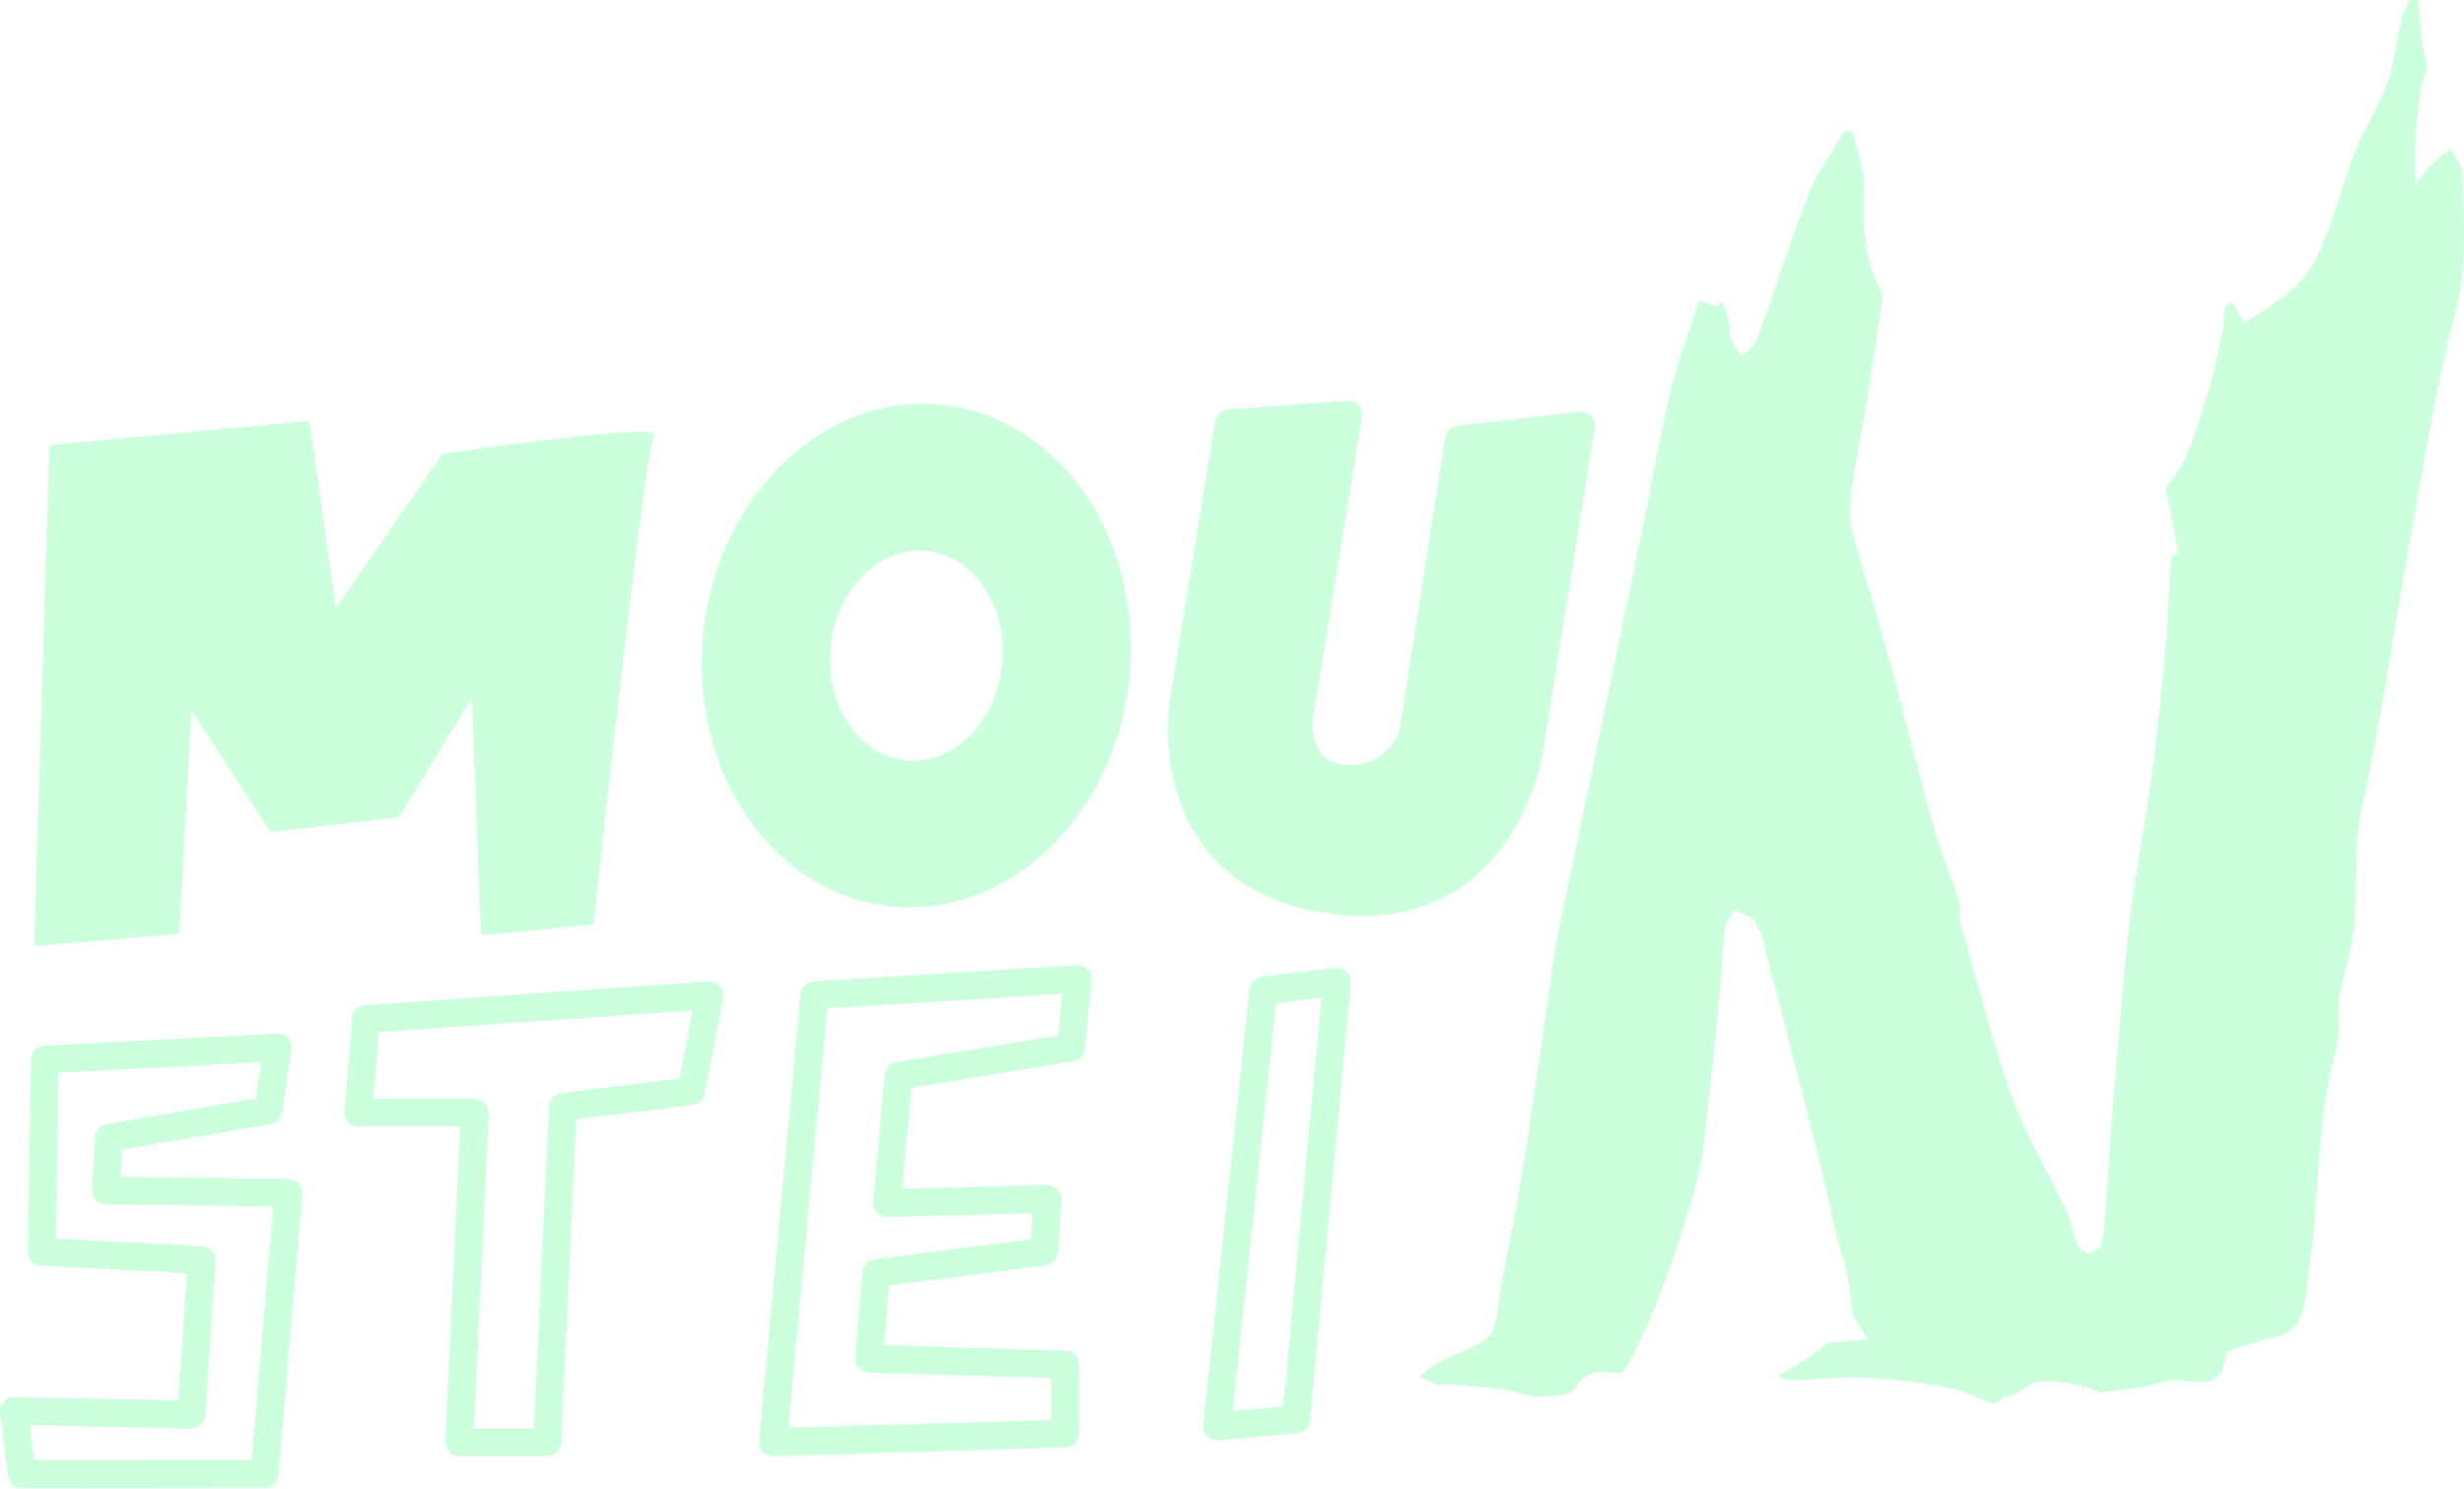
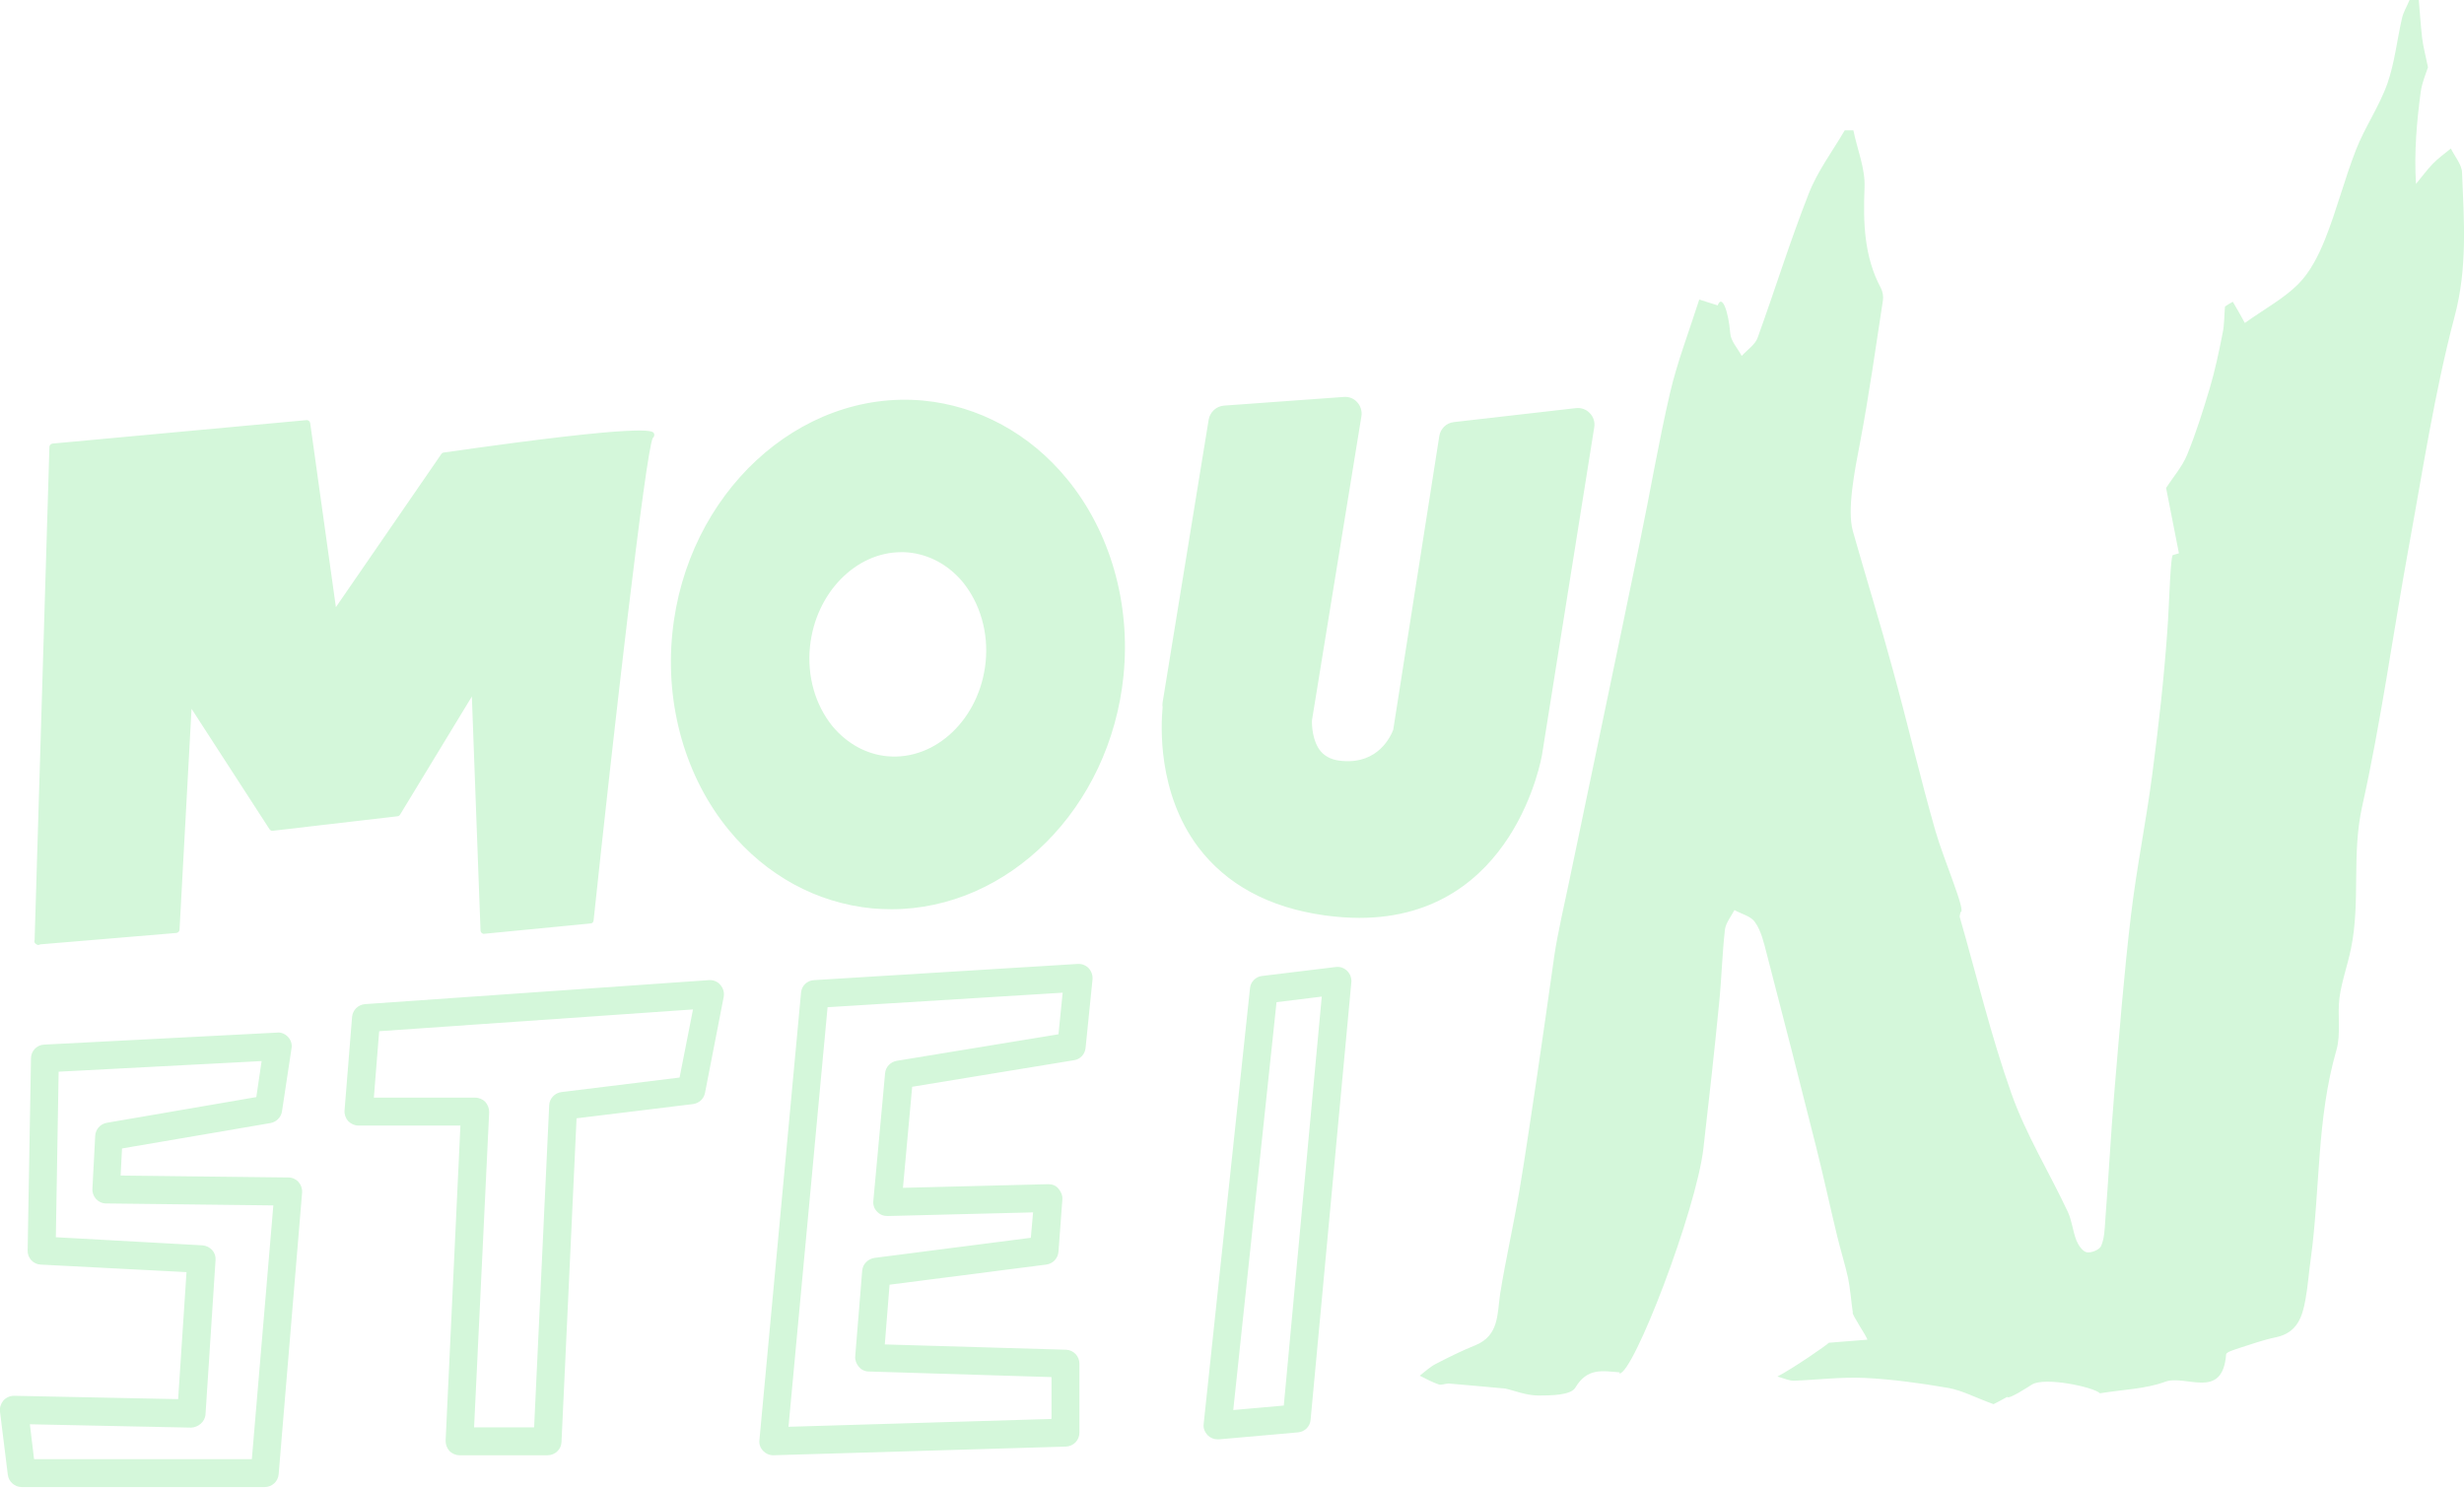
- <svg xmlns="http://www.w3.org/2000/svg" viewBox="0 0 88.282 53.325">
-   <defs>
-     <style>
-             .d {
-                 stroke-width: 0px;
-                 fill: #ccffdd;
-             }
-         </style>
-   </defs>
-   <g>
-     <path class="d" d="M10.338,42.245l-6.011-.078.055-.968,5.31-.911c.212-.037.377-.205.41-.418l.341-2.255c.022-.148-.023-.3-.124-.411-.101-.111-.248-.182-.396-.163l-8.341.426c-.263.013-.47.228-.475.491l-.112,6.887c-.004.269.205.493.474.507l5.223.278-.299,4.553-5.881-.121c-.158-.003-.284.057-.381.165-.097.107-.143.252-.125.396l.276,2.264c.03.251.243.439.496.439h0l8.702-.009c.26,0,.476-.199.498-.458l.853-10.071c.012-.138-.035-.275-.127-.378-.093-.103-.225-.162-.364-.164ZM9.019,52.316l-7.8.009-.152-1.252,5.783.119c.256-.002.491-.201.509-.467l.364-5.535c.009-.134-.036-.266-.125-.365s-.214-.16-.348-.167l-5.248-.279.097-5.938,7.263-.371-.196,1.293-5.346.917c-.229.04-.402.232-.415.465l-.106,1.887c-.008.137.041.27.133.369.093.1.223.157.359.159l5.996.078-.769,9.078Z" />
-     <path class="d" d="M25.392,35.166l-12.318.854c-.247.018-.444.213-.464.459l-.269,3.352c-.011.14.037.276.131.379.094.103.228.161.367.161h3.646l-.529,11.287c-.006.137.043.27.138.368.094.1.225.155.362.155h3.149c.267,0,.487-.21.5-.477l.543-11.594,4.175-.51c.215-.026.389-.188.43-.401l.663-3.439c.03-.152-.014-.31-.116-.426-.103-.117-.248-.181-.409-.168ZM24.342,38.652l-4.233.517c-.242.029-.427.229-.439.473l-.541,11.539h-2.148l.529-11.287c.006-.137-.043-.27-.138-.368-.094-.1-.225-.155-.362-.155h-3.629l.191-2.383,11.24-.778-.471,2.443Z" />
-     <path class="d" d="M38.585,34.583l-9.436.583c-.246.016-.444.207-.467.453l-1.489,16.016c-.013.143.036.283.133.388.095.102.227.158.365.158h.015l10.472-.31c.271-.008.485-.229.485-.5v-2.47c0-.271-.215-.491-.485-.5l-6.498-.196.178-2.136,5.61-.725c.236-.03.417-.223.435-.46l.135-1.883c.01-.141-.04-.279-.137-.382-.098-.102-.248-.152-.375-.154l-5.201.134.333-3.62,5.794-.946c.224-.036.395-.219.417-.443l.244-2.458c.015-.146-.036-.291-.138-.396-.102-.106-.248-.166-.391-.152ZM37.912,37.108l-5.797.947c-.225.036-.396.221-.417.447l-.419,4.565c-.013.143.036.283.133.388.098.104.252.161.378.158l5.212-.135-.066.926-5.605.724c-.234.03-.415.22-.434.454l-.255,3.063c-.012.137.034.272.125.375s.221.163.358.167l6.54.198v1.499l-9.421.278,1.397-15.026,8.422-.521-.148,1.491Z" />
-     <path class="d" d="M47.842,34.683l-2.636.317c-.231.027-.413.212-.438.443l-1.659,15.617c-.016.148.036.297.141.403.094.096.223.149.356.149.015,0,.03,0,.045-.002l2.83-.255c.24-.021.431-.212.453-.451l1.466-15.68c.014-.15-.041-.3-.149-.405-.107-.104-.26-.157-.408-.138ZM45.977,50.398l-1.809.163,1.553-14.615,1.625-.196-1.369,14.648Z" />
-     <path class="d" d="M1.355,33.893h.011l4.953-.42c.062-.006.111-.056.114-.118l.426-7.907,2.791,4.309c.026.039.076.067.12.056l4.473-.523c.038-.004.072-.026.092-.059l2.572-4.225.319,8.383c.001.034.017.066.043.089.025.023.056.038.094.03l3.805-.367c.059-.005.106-.052.112-.11.715-6.701,1.873-16.836,2.121-17.285.055-.062.048-.13.024-.174-.049-.092-.198-.362-7.521.684-.035.005-.065.024-.085.053l-3.78,5.486-.931-6.594c-.008-.066-.069-.123-.135-.106l-9.093.841c-.062.005-.111.058-.113.12l-.538,17.71c0,.036.013.07.039.095.023.022.054.034.086.034Z" />
-     <path class="d" d="M55.264,27.063l1.875-11.729c.024-.154-.024-.312-.133-.425-.107-.112-.257-.167-.418-.151l-4.366.495c-.224.025-.402.197-.438.42l-1.64,10.497c-.019.054-.468,1.338-1.917,1.232-.39-.026-.674-.152-.871-.384-.387-.455-.328-1.186-.329-1.186l1.773-10.892c.025-.15-.021-.305-.124-.418-.104-.112-.257-.178-.405-.161l-4.275.312c-.23.018-.42.19-.457.419l-1.647,10.132s0,.005,0,.007c-.017.118-.405,2.9,1.234,5.092.988,1.322,2.487,2.133,4.457,2.411.436.062.847.091,1.237.091,5.475,0,6.436-5.702,6.445-5.763Z" />
-     <path class="d" d="M33.7,14.5h0c-4.218-.409-8.03,3.296-8.509,8.254-.231,2.386.336,4.709,1.597,6.54,1.279,1.859,3.116,2.992,5.173,3.191.215.021.43.031.644.031,1.832,0,3.603-.758,5.045-2.172,1.588-1.556,2.59-3.727,2.82-6.113.479-4.958-2.558-9.323-6.77-9.731ZM35.903,23.791c-.2,2.066-1.734,3.629-3.437,3.451-.804-.077-1.529-.529-2.041-1.273-.53-.771-.768-1.756-.67-2.773.099-1.018.521-1.938,1.189-2.593.579-.567,1.28-.871,2-.871.082,0,.165.004.248.013.804.077,1.529.529,2.041,1.273.53.771.768,1.756.67,2.773Z" />
-     <path class="d" d="M88.209,6.177c-.012-.291-.263-.573-.404-.859-.222.186-.461.356-.663.561-.215.218-.397.469-.593.706-.073-1.173.028-2.239.169-3.299.046-.349.198-.684.257-.877-.087-.425-.169-.733-.209-1.046-.058-.452-.085-.909-.125-1.363-.108.003-.217.006-.325.009-.092.215-.218.423-.27.647-.179.775-.251,1.585-.516,2.328-.294.825-.807,1.57-1.129,2.388-.415,1.054-.695,2.161-1.112,3.213-.228.575-.532,1.171-.959,1.603-.524.529-1.211.897-1.914,1.395-.078-.137-.256-.447-.434-.757l-.276.174c-.029.327-.028.659-.093.979-.134.657-.275,1.315-.465,1.958-.238.805-.491,1.609-.809,2.384-.175.428-.497.796-.746,1.182.136.693.297,1.516.458,2.338-.066.022-.131.043-.197.065-.113-.105-.145,1.763-.222,2.781-.127,1.685-.313,3.367-.533,5.042-.224,1.709-.568,3.403-.77,5.114-.246,2.084-.413,4.178-.589,6.27-.131,1.552-.217,3.108-.332,4.661-.023.305-.038.628-.153.902-.055.132-.354.255-.509.223-.147-.03-.299-.25-.365-.42-.131-.333-.16-.71-.311-1.03-.665-1.407-1.493-2.754-2.011-4.211-.737-2.075-1.254-4.227-1.862-6.348-.014-.05.016-.113.027-.182.218,0-.594-1.855-.895-2.899-.553-1.916-1.002-3.862-1.529-5.786-.454-1.659-.964-3.304-1.435-4.959-.218-.766.061-2.128.257-3.172.316-1.692.558-3.398.819-5.101.022-.141-.013-.314-.08-.442-.593-1.137-.627-2.34-.576-3.593.028-.679-.255-1.37-.398-2.056-.102.003-.205.005-.307.008-.436.755-.972,1.47-1.286,2.272-.665,1.697-1.202,3.445-1.827,5.159-.092.252-.373.435-.567.649-.145-.271-.392-.534-.414-.815-.058-.754-.296-1.421-.451-.995-.226-.071-.41-.129-.658-.206-.371,1.164-.791,2.245-1.054,3.363-.415,1.766-.712,3.558-1.08,5.335-.84,4.051-1.697,8.099-2.535,12.151-.127.613-.432,1.956-.53,2.652-.203,1.442-.409,2.884-.622,4.324-.201,1.363-.395,2.727-.626,4.085-.21,1.237-.493,2.462-.691,3.7-.115.72-.031,1.492-.895,1.846-.478.196-.946.423-1.404.663-.213.111-.391.287-.585.434.222.106.438.231.669.31.105.036.243-.041.364-.032.622.05,1.243.111,2.03.184.323.074.757.249,1.193.251.455.003,1.162-.013,1.319-.279.426-.724.961-.598,1.587-.55.492.038,2.748-5.83,3.012-8.07.203-1.724.386-3.451.558-5.179.088-.882.109-1.77.208-2.65.027-.244.222-.47.34-.704.254.142.597.224.74.439.211.318.307.724.406,1.105.599,2.305,1.192,4.612,1.772,6.921.269,1.07.502,2.15.761,3.223.121.501.285.993.392,1.497.087.409.118.829.174,1.244-.073.022.52.881.516.971-.419.033-.839.066-1.376.108-.063.072-1.298.928-1.842,1.206.253.066.42.15.584.145.85-.025,1.702-.137,2.548-.096,1.003.048,2.006.184,2.996.355.488.084.947.333,1.609.577.01-.006.246-.132.485-.261.047.102.739-.349.881-.439.462-.293,2.236.094,2.442.311.891-.146,1.657-.16,2.334-.413.736-.275,2.061.681,2.189-.978.007-.09.303-.177.475-.232.44-.141.881-.292,1.332-.387.741-.155.93-.72,1.041-1.337.086-.477.121-.964.187-1.446.341-2.493.212-5.04.922-7.495.17-.587.028-1.257.112-1.877.081-.59.285-1.162.41-1.748.356-1.676.022-3.388.404-5.093.682-3.052,1.1-6.162,1.664-9.241.509-2.78.927-5.589,1.651-8.314.465-1.751.34-3.446.267-5.174Z" />
-   </g>
+ <svg xmlns="http://www.w3.org/2000/svg" version="1.1" id="logo" x="0px" y="0px" viewBox="0 0 88.25 53.27" style="enable-background:new 0 0 88.25 53.27;" xml:space="preserve">
+   <path style="fill:#d4f7da; stroke-width:0px;" id="MOUNSTEIN_LOGO" d="M9.48,53.27h-8.7c-0.25,0-0.47-0.19-0.5-0.44L0,50.57c-0.02-0.14,0.03-0.29,0.12-0.4  c0.1-0.11,0.24-0.17,0.38-0.17l5.88,0.12l0.3-4.55L1.46,45.3c-0.27-0.01-0.48-0.24-0.47-0.51l0.12-6.88c0-0.26,0.21-0.48,0.47-0.49  l8.34-0.43c0.15-0.02,0.3,0.05,0.4,0.16c0.1,0.11,0.15,0.26,0.12,0.41l-0.34,2.25c-0.03,0.21-0.2,0.38-0.41,0.42l-5.32,0.91  l-0.05,0.97l6.01,0.07c0.14,0,0.27,0.06,0.36,0.16s0.14,0.24,0.13,0.38L9.98,52.81C9.96,53.07,9.74,53.27,9.48,53.27z M1.22,52.27  h7.8l0.77-9.09l-5.99-0.07c-0.14,0-0.27-0.06-0.36-0.16c-0.09-0.1-0.14-0.23-0.13-0.37l0.1-1.89c0.01-0.23,0.18-0.43,0.42-0.47  l5.35-0.92l0.19-1.29L2.1,38.39L2,44.32l5.25,0.29c0.13,0.01,0.26,0.07,0.35,0.17c0.09,0.1,0.13,0.23,0.12,0.36l-0.36,5.53  c-0.02,0.27-0.27,0.46-0.51,0.47l-5.78-0.12L1.22,52.27z M19.61,52.13h-3.15c-0.14,0-0.27-0.06-0.36-0.15  c-0.09-0.1-0.14-0.23-0.14-0.37l0.53-11.29h-3.65c-0.14,0-0.27-0.06-0.37-0.16c-0.09-0.1-0.14-0.24-0.13-0.38l0.27-3.35  c0.02-0.25,0.22-0.44,0.46-0.46l12.32-0.86c0.16-0.01,0.31,0.05,0.41,0.17s0.15,0.27,0.12,0.43l-0.67,3.44  c-0.04,0.21-0.21,0.37-0.43,0.4l-4.17,0.51l-0.54,11.6C20.1,51.92,19.88,52.13,19.61,52.13z M16.98,51.13h2.15l0.54-11.54  c0.01-0.24,0.2-0.44,0.44-0.47l4.23-0.52l0.48-2.44l-11.24,0.78l-0.19,2.38h3.63c0.14,0,0.27,0.06,0.36,0.15  c0.09,0.1,0.14,0.23,0.14,0.37L16.98,51.13z M27.69,52.13c-0.14,0-0.27-0.06-0.36-0.16c-0.1-0.1-0.15-0.25-0.13-0.39l1.49-16.02  c0.02-0.25,0.22-0.44,0.47-0.45l9.44-0.58c0.15-0.01,0.29,0.05,0.39,0.15c0.1,0.11,0.15,0.25,0.14,0.4l-0.25,2.46  c-0.02,0.22-0.19,0.41-0.42,0.44l-5.79,0.95l-0.33,3.62l5.2-0.13c0.15,0,0.28,0.05,0.37,0.16s0.15,0.24,0.14,0.38l-0.14,1.88  c-0.02,0.24-0.2,0.43-0.44,0.46l-5.61,0.72l-0.17,2.14l6.49,0.19c0.27,0.01,0.48,0.23,0.48,0.5v2.47c0,0.27-0.21,0.49-0.49,0.5  L27.7,52.13C27.7,52.13,27.69,52.13,27.69,52.13z M29.64,36.08l-1.4,15.03l9.42-0.28v-1.5l-6.54-0.2c-0.14,0-0.27-0.06-0.36-0.17  c-0.09-0.1-0.14-0.24-0.13-0.37l0.25-3.07c0.02-0.24,0.2-0.42,0.44-0.46l5.6-0.72L37,43.43l-5.21,0.13c-0.15,0-0.28-0.05-0.38-0.16  c-0.1-0.1-0.15-0.25-0.13-0.39l0.42-4.56c0.02-0.23,0.19-0.41,0.42-0.45l5.79-0.95l0.15-1.49L29.64,36.08z M43.61,51.56  c-0.13,0-0.26-0.05-0.36-0.15c-0.1-0.11-0.16-0.25-0.14-0.4l1.66-15.61c0.02-0.23,0.21-0.42,0.44-0.44l2.63-0.32  c0.15-0.02,0.3,0.03,0.41,0.14c0.11,0.11,0.16,0.25,0.15,0.4l-1.46,15.68c-0.02,0.24-0.21,0.43-0.45,0.45l-2.83,0.25  C43.64,51.56,43.62,51.56,43.61,51.56z M45.72,35.9l-1.55,14.61l1.81-0.16l1.36-14.65L45.72,35.9z M23.42,15.52  c-0.05-0.09-0.19-0.36-7.52,0.69c-0.03,0-0.07,0.02-0.09,0.05l-3.78,5.49l-0.92-6.59c-0.01-0.07-0.07-0.12-0.14-0.11l-9.09,0.84  c-0.06,0.01-0.11,0.06-0.11,0.12L1.24,33.66c0,0,0,0.01,0,0.01c-0.02,0.05-0.01,0.1,0.03,0.13l0.01,0.01  c0.02,0.02,0.06,0.04,0.09,0.04c0.02,0,0.03,0,0.05-0.01c0,0,0.01,0,0.01-0.01l4.89-0.41c0.06-0.01,0.11-0.06,0.11-0.12l0.43-7.91  l2.79,4.31c0.03,0.04,0.07,0.07,0.12,0.06l4.47-0.52c0.04,0,0.07-0.03,0.09-0.06l2.57-4.23l0.31,8.38c0,0.03,0.02,0.07,0.04,0.09  c0.03,0.02,0.06,0.04,0.09,0.03l3.81-0.37c0.06,0,0.11-0.05,0.11-0.11c0.71-6.7,1.87-16.83,2.12-17.28  C23.45,15.63,23.44,15.56,23.42,15.52z M56.94,14.8c-0.13-0.14-0.31-0.2-0.5-0.18l-4.37,0.5c-0.27,0.03-0.48,0.24-0.52,0.5  L49.9,26.14c-0.09,0.24-0.54,1.22-1.8,1.12c-0.36-0.02-0.62-0.14-0.8-0.35c-0.3-0.36-0.32-0.95-0.31-1.11l1.77-10.89  c0.03-0.18-0.03-0.37-0.15-0.5c-0.12-0.14-0.31-0.21-0.49-0.19l-4.28,0.31c-0.28,0.02-0.5,0.23-0.55,0.5l-1.65,10.13  c-0.01,0.06-0.01,0.12,0,0.18c-0.06,0.64-0.19,3.05,1.27,5c1.01,1.34,2.53,2.17,4.53,2.45c0.44,0.06,0.86,0.09,1.25,0.09  c5.56,0,6.53-5.79,6.54-5.85L57.1,15.3C57.13,15.12,57.07,14.93,56.94,14.8z M33.07,14.35L33.07,14.35  c-4.45-0.41-8.49,3.33-8.99,8.34c-0.26,2.59,0.48,5.17,2.03,7.05c1.33,1.62,3.15,2.61,5.13,2.8c0.23,0.02,0.46,0.03,0.69,0.03  c4.18,0,7.83-3.61,8.31-8.37c0.26-2.59-0.48-5.17-2.03-7.05C36.88,15.53,35.05,14.54,33.07,14.35z M35.3,23.73  c-0.21,2.01-1.78,3.52-3.52,3.36l0,0c-0.75-0.07-1.44-0.45-1.96-1.07c-0.62-0.76-0.92-1.8-0.81-2.86c0.2-1.92,1.64-3.38,3.27-3.38  c0.08,0,0.17,0,0.25,0.01c0.75,0.07,1.45,0.45,1.96,1.07C35.11,21.63,35.41,22.67,35.3,23.73z M87.91,11.35  c-0.72,2.73-1.14,5.53-1.65,8.31c-0.56,3.08-0.98,6.19-1.66,9.24c-0.38,1.71-0.05,3.42-0.4,5.09c-0.12,0.59-0.33,1.16-0.41,1.75  c-0.08,0.62,0.06,1.29-0.11,1.88c-0.71,2.45-0.58,5-0.92,7.49c-0.07,0.48-0.1,0.97-0.19,1.45c-0.11,0.62-0.3,1.18-1.04,1.34  c-0.45,0.09-0.89,0.25-1.33,0.39c-0.17,0.06-0.47,0.14-0.47,0.23c-0.13,1.66-1.45,0.7-2.19,0.98c-0.68,0.25-1.44,0.27-2.33,0.41  c-0.21-0.22-1.98-0.6-2.44-0.31c-0.14,0.09-0.83,0.54-0.88,0.44c-0.24,0.13-0.48,0.26-0.49,0.26c-0.66-0.24-1.12-0.49-1.61-0.58  c-0.99-0.17-1.99-0.31-3-0.36c-0.85-0.04-1.7,0.07-2.55,0.1c-0.16,0-0.33-0.08-0.58-0.15c0.54-0.28,1.78-1.13,1.84-1.21  c0.54-0.04,0.96-0.08,1.38-0.11c0-0.09-0.59-0.95-0.52-0.97c-0.06-0.42-0.09-0.84-0.17-1.24c-0.11-0.5-0.27-1-0.39-1.5  c-0.26-1.07-0.49-2.15-0.76-3.22c-0.58-2.31-1.17-4.62-1.77-6.92c-0.1-0.38-0.19-0.79-0.41-1.1c-0.14-0.22-0.49-0.3-0.74-0.44  c-0.12,0.23-0.31,0.46-0.34,0.7c-0.1,0.88-0.12,1.77-0.21,2.65c-0.17,1.73-0.36,3.45-0.56,5.18c-0.26,2.24-2.52,8.11-3.01,8.07  l0.01-0.04c-0.63-0.05-1.16-0.17-1.59,0.55c-0.16,0.27-0.86,0.28-1.32,0.28c-0.44,0-0.87-0.18-1.19-0.25  c-0.79-0.07-1.41-0.13-2.03-0.18c-0.12,0-0.26,0.07-0.36,0.03c-0.23-0.08-0.45-0.2-0.67-0.31c0.19-0.15,0.37-0.32,0.59-0.43  c0.46-0.24,0.93-0.47,1.4-0.66c0.86-0.35,0.78-1.13,0.89-1.85c0.2-1.24,0.48-2.46,0.69-3.7c0.23-1.36,0.42-2.72,0.63-4.09  c0.21-1.44,0.42-2.88,0.62-4.32c0.1-0.7,0.4-2.04,0.53-2.65c0.84-4.05,1.7-8.1,2.53-12.15c0.37-1.78,0.67-3.57,1.08-5.34  c0.26-1.12,0.68-2.2,1.05-3.36c0.25,0.08,0.43,0.14,0.66,0.21c0.16-0.43,0.39,0.24,0.45,1c0.02,0.28,0.27,0.54,0.41,0.81  c0.19-0.21,0.48-0.4,0.57-0.65c0.62-1.71,1.16-3.46,1.83-5.16c0.31-0.8,0.85-1.52,1.29-2.27h0.31c0.14,0.68,0.43,1.37,0.4,2.05  c-0.05,1.25-0.02,2.46,0.58,3.59c0.07,0.13,0.1,0.3,0.08,0.44c-0.26,1.7-0.5,3.41-0.82,5.1c-0.2,1.04-0.47,2.41-0.26,3.17  c0.47,1.66,0.98,3.3,1.43,4.96c0.53,1.92,0.98,3.87,1.53,5.79c0.3,1.04,1.11,2.9,0.9,2.9c-0.01,0.07-0.04,0.13-0.03,0.18  c0.61,2.12,1.12,4.27,1.86,6.35c0.52,1.46,1.35,2.8,2.01,4.21c0.15,0.32,0.18,0.7,0.31,1.03c0.07,0.17,0.22,0.39,0.37,0.42  c0.16,0.03,0.45-0.09,0.51-0.22c0.12-0.27,0.13-0.6,0.15-0.9c0.12-1.55,0.2-3.11,0.33-4.66c0.18-2.09,0.34-4.19,0.59-6.27  c0.2-1.71,0.55-3.4,0.77-5.11c0.22-1.68,0.41-3.36,0.53-5.04c0.08-1.02,0.11-2.89,0.22-2.78c0.07-0.02,0.13-0.04,0.2-0.06  c-0.16-0.82-0.32-1.64-0.46-2.34c0.25-0.39,0.57-0.75,0.75-1.18c0.32-0.78,0.57-1.58,0.81-2.38c0.19-0.64,0.33-1.3,0.46-1.96  c0.07-0.32,0.06-0.65,0.09-0.98c0.09-0.06,0.18-0.12,0.28-0.17c0.18,0.31,0.36,0.62,0.43,0.76c0.7-0.5,1.39-0.87,1.91-1.39  c0.43-0.43,0.73-1.03,0.96-1.6c0.42-1.05,0.7-2.16,1.11-3.21c0.32-0.82,0.84-1.56,1.13-2.39c0.26-0.74,0.34-1.55,0.52-2.33  C86.08,0.43,86.21,0.22,86.3,0h0.33c0.04,0.45,0.07,0.91,0.12,1.36c0.04,0.31,0.12,0.62,0.21,1.05C86.9,2.6,86.75,2.94,86.7,3.29  c-0.14,1.06-0.24,2.13-0.17,3.3c0.2-0.24,0.38-0.49,0.59-0.71c0.2-0.21,0.44-0.38,0.66-0.56c0.14,0.29,0.39,0.57,0.4,0.86  C88.25,7.91,88.38,9.6,87.91,11.35z" />
</svg>
